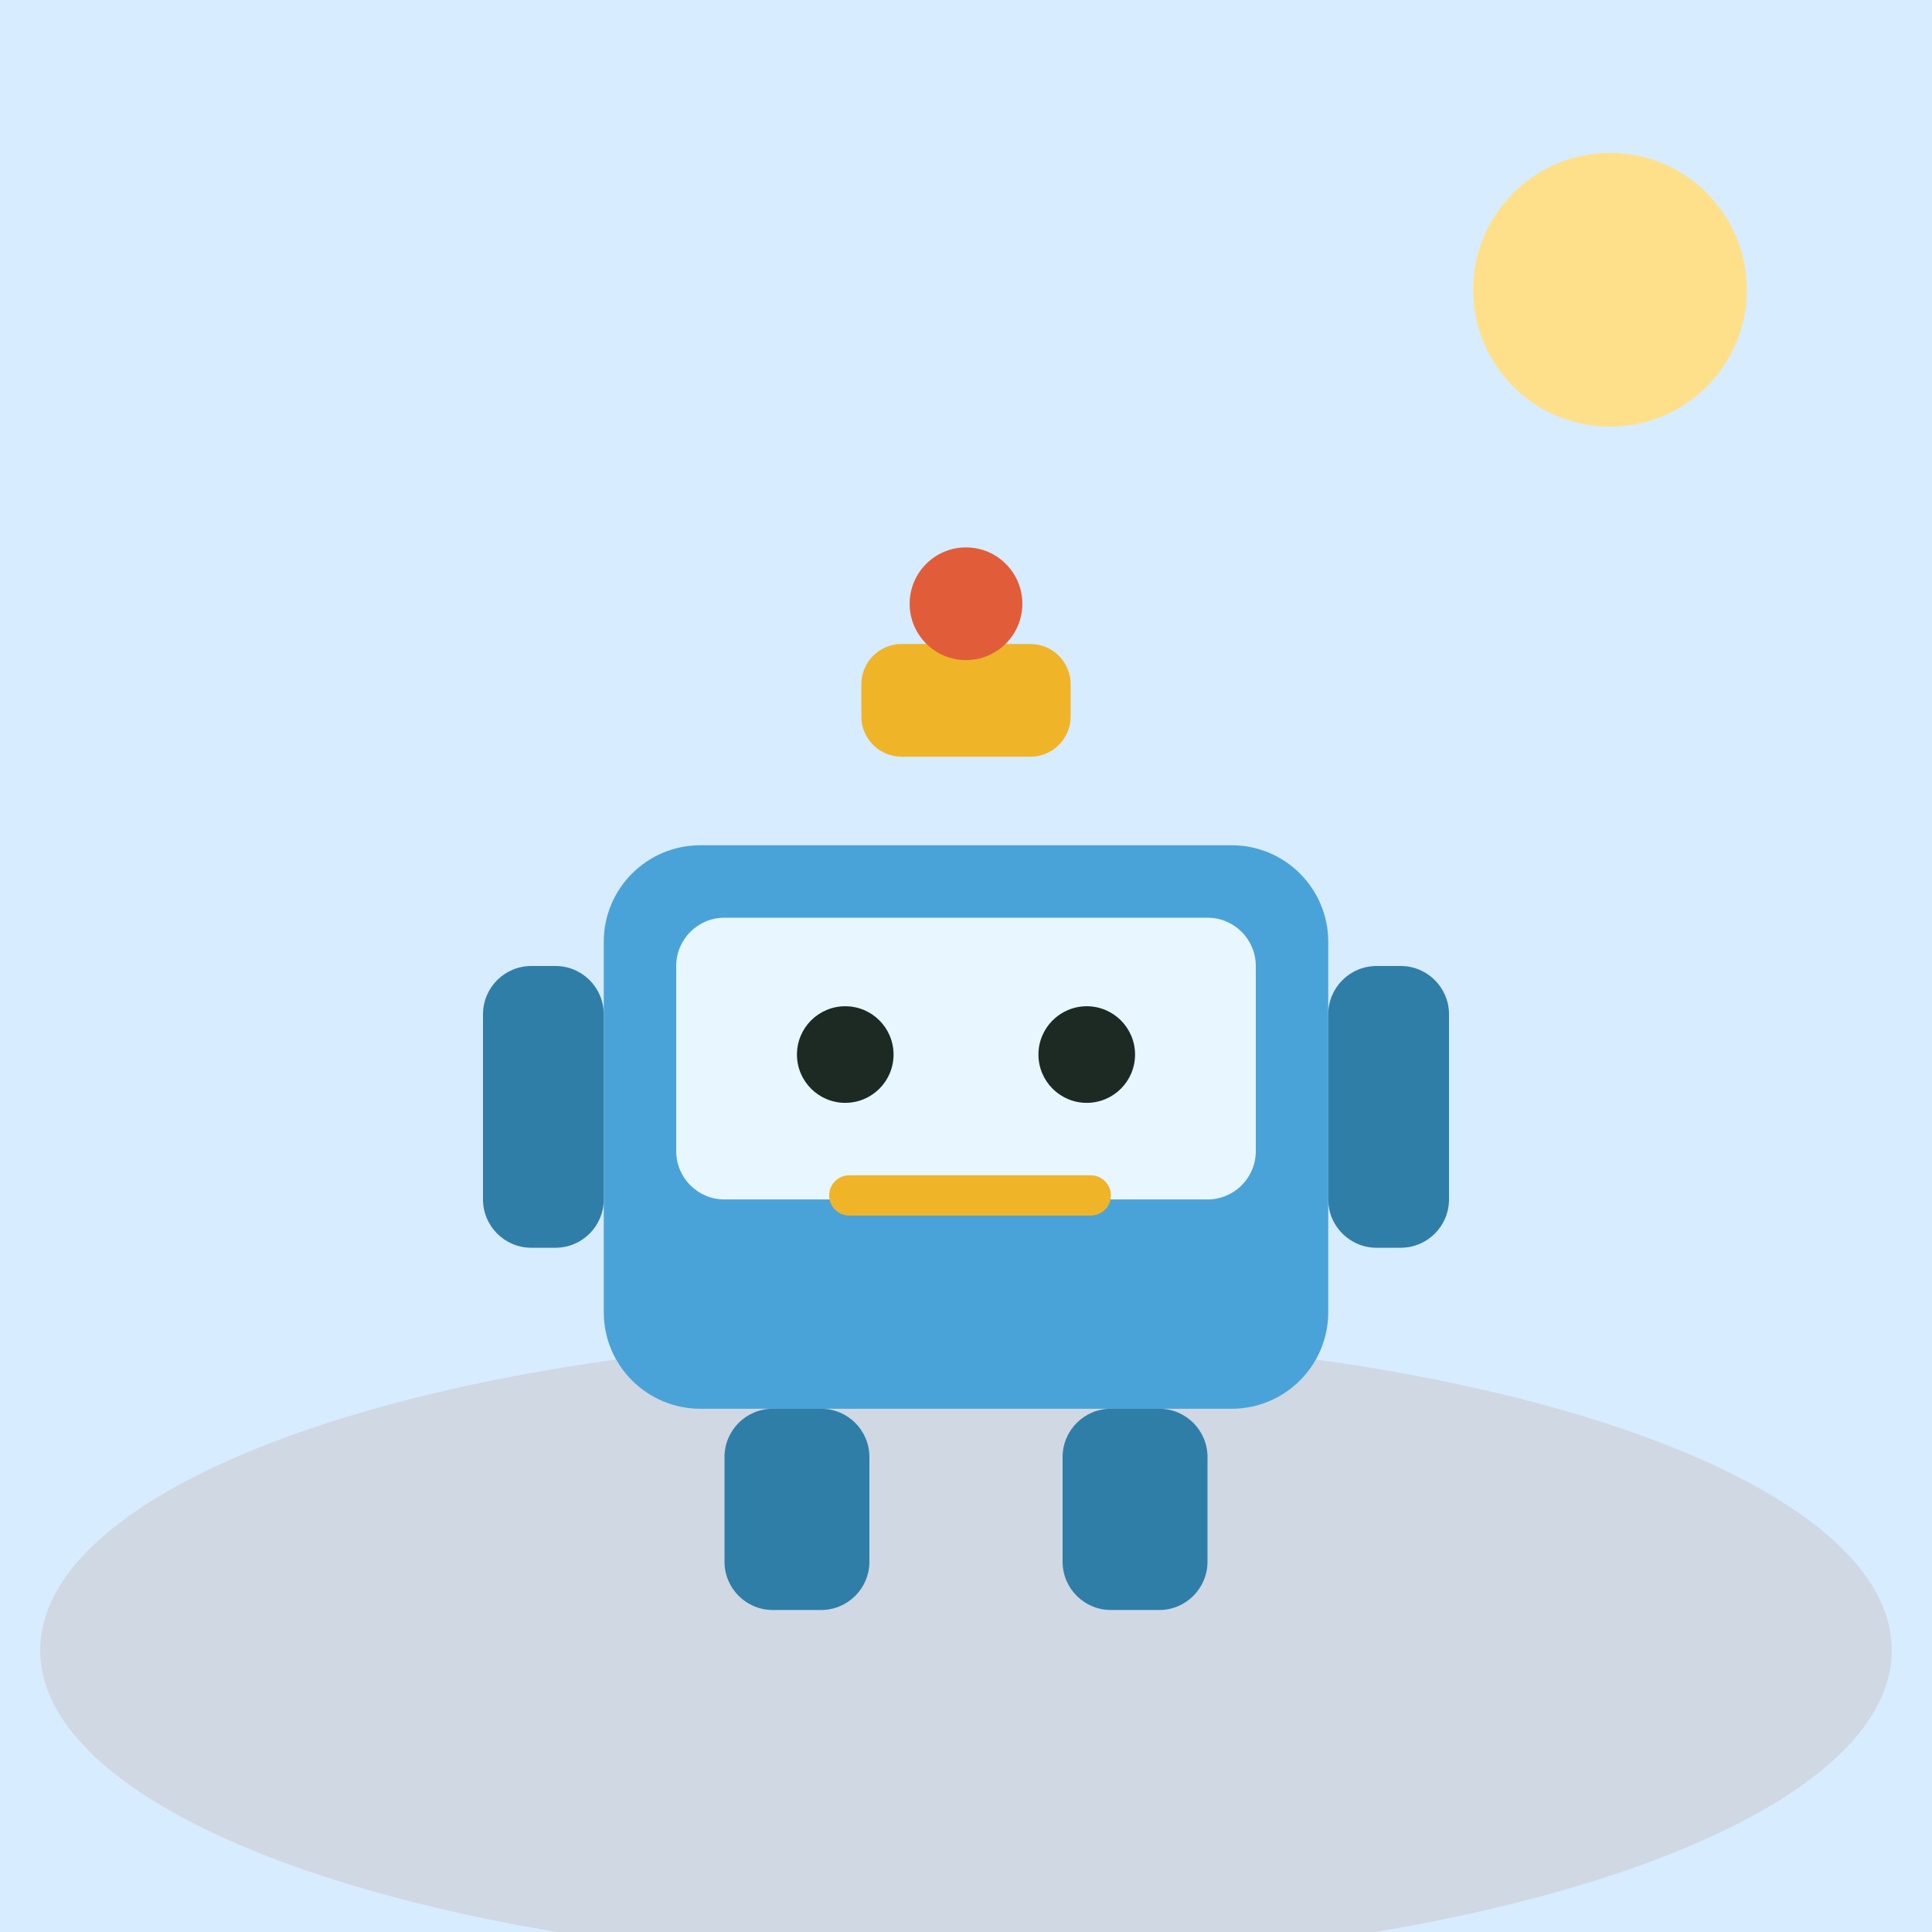
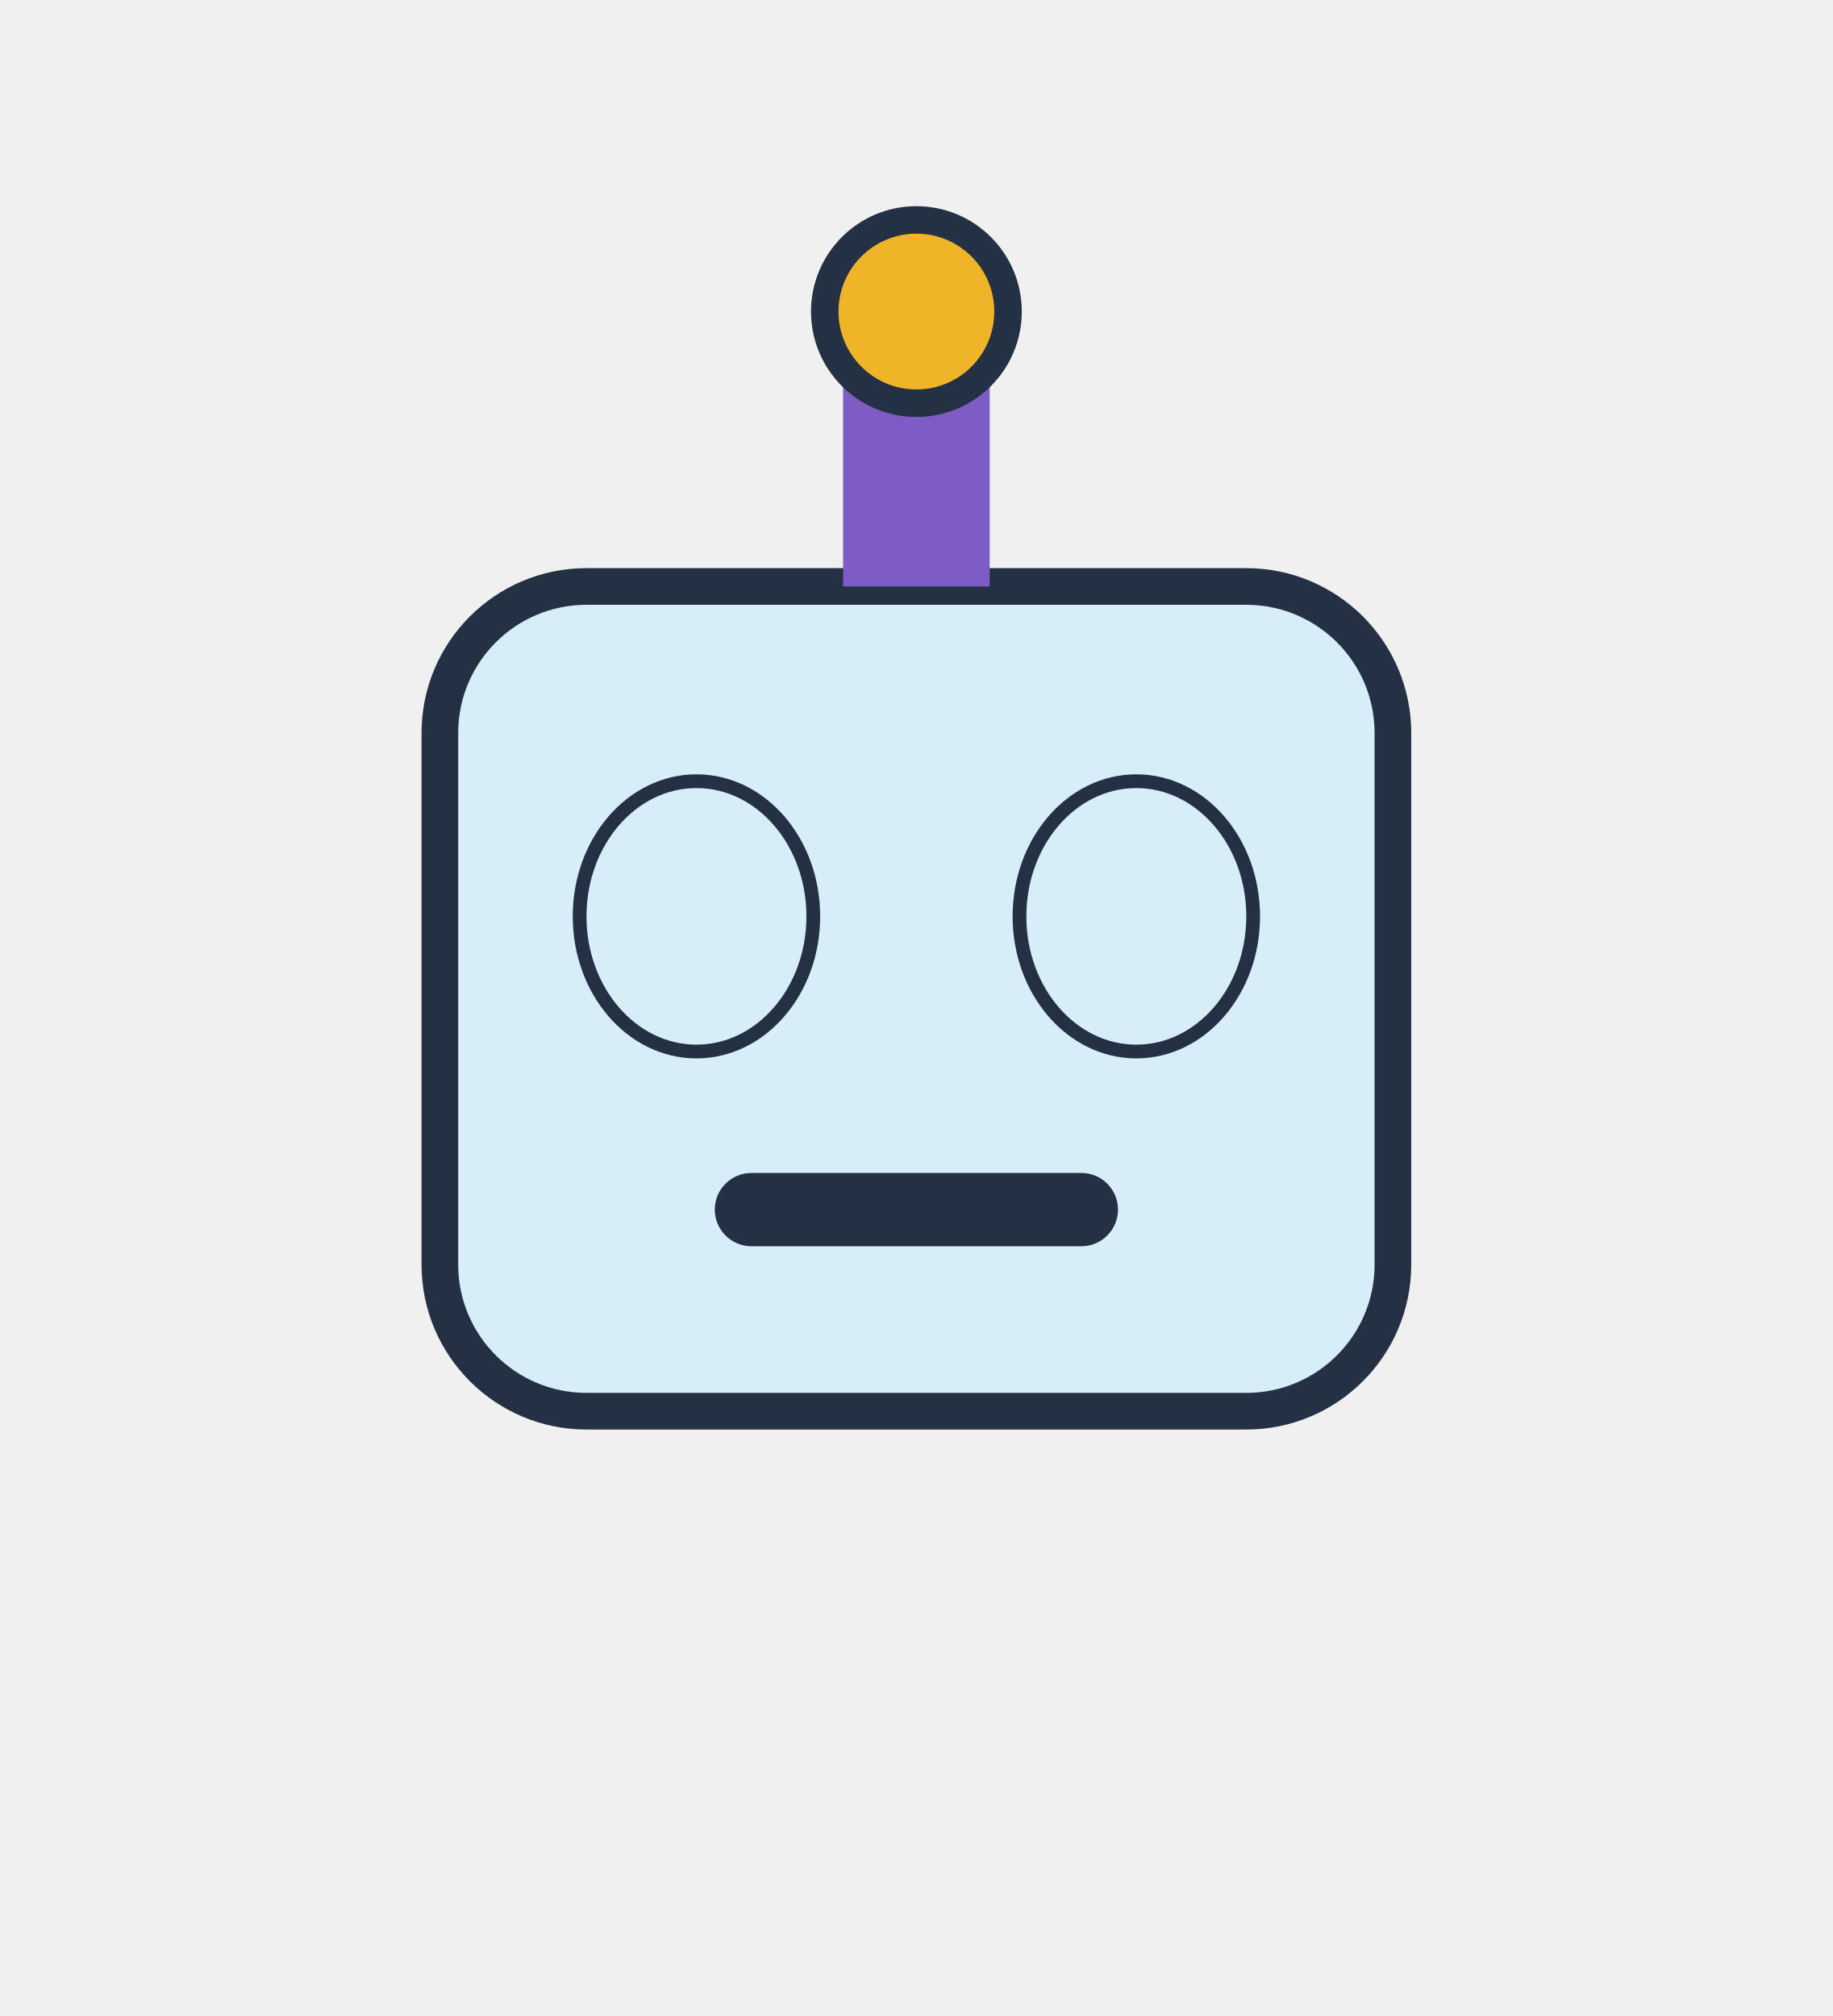
- <svg xmlns="http://www.w3.org/2000/svg" viewBox="0 0 480 480" role="img">
-   <rect width="480" height="480" fill="#d7ecff" />
-   <circle cx="400" cy="72" r="34" fill="#ffe08a" />
-   <ellipse cx="240" cy="410" rx="230" ry="78" fill="#cfd8e3" />
-   <rect x="150" y="210" width="180" height="140" rx="24" fill="#4aa3d8" />
-   <rect x="168" y="228" width="144" height="70" rx="12" fill="#e8f6ff" />
-   <circle cx="210" cy="262" r="12" fill="#1d2a24" />
-   <circle cx="270" cy="262" r="12" fill="#1d2a24" />
-   <rect x="206" y="292" width="70" height="10" rx="5" fill="#f0b429" />
-   <rect x="120" y="240" width="30" height="70" rx="12" fill="#2f7ea8" />
-   <rect x="330" y="240" width="30" height="70" rx="12" fill="#2f7ea8" />
-   <rect x="180" y="350" width="36" height="50" rx="12" fill="#2f7ea8" />
-   <rect x="264" y="350" width="36" height="50" rx="12" fill="#2f7ea8" />
-   <rect x="214" y="160" width="52" height="28" rx="10" fill="#f0b429" />
-   <circle cx="240" cy="150" r="14" fill="#e15d3a" />
+ <svg xmlns="http://www.w3.org/2000/svg" viewBox="0 0 200 220" role="img">
+   <style>.hop{transform-box:fill-box;transform-origin:50% 88%;animation:hop 1.7s ease-in-out 0.96s infinite;}.lid{transform-box:fill-box;transform-origin:center;animation:blink 3.5s ease-in-out 1.16s infinite;}@keyframes hop{0%,100%{transform:translateY(0)}50%{transform:translateY(-11px)}}@keyframes blink{0%,86%,100%{transform:scaleY(0.05)}93%{transform:scaleY(1)}}@media (prefers-reduced-motion:reduce){.hop,.lid{animation:none}.lid{opacity:0}}</style>
+   <g class="hop">
+     <rect x="48" y="64" width="104" height="90" rx="16" fill="#d7eef8" stroke="#243044" stroke-width="4" />
+     <rect x="92" y="40" width="16" height="24" fill="#7d5cc6" />
+     <circle cx="100" cy="34" r="10" fill="#f0b429" stroke="#243044" stroke-width="3" />
+     <ellipse cx="76" cy="100" rx="12" ry="14" fill="#fff" stroke="#243044" stroke-width="3" />
+     <circle cx="77" cy="101" r="5.5" fill="#243044" />
+     <circle cx="79" cy="98" r="2" fill="#fff" />
+     <ellipse class="lid" cx="76" cy="100" rx="12" ry="14" fill="#d7eef8" />
+     <ellipse cx="124" cy="100" rx="12" ry="14" fill="#fff" stroke="#243044" stroke-width="3" />
+     <circle cx="125" cy="101" r="5.5" fill="#243044" />
+     <circle cx="127" cy="98" r="2" fill="#fff" />
+     <ellipse class="lid" cx="124" cy="100" rx="12" ry="14" fill="#d7eef8" />
+     <rect x="78" y="128" width="44" height="8" rx="4" fill="#243044" />
+   </g>
</svg>
